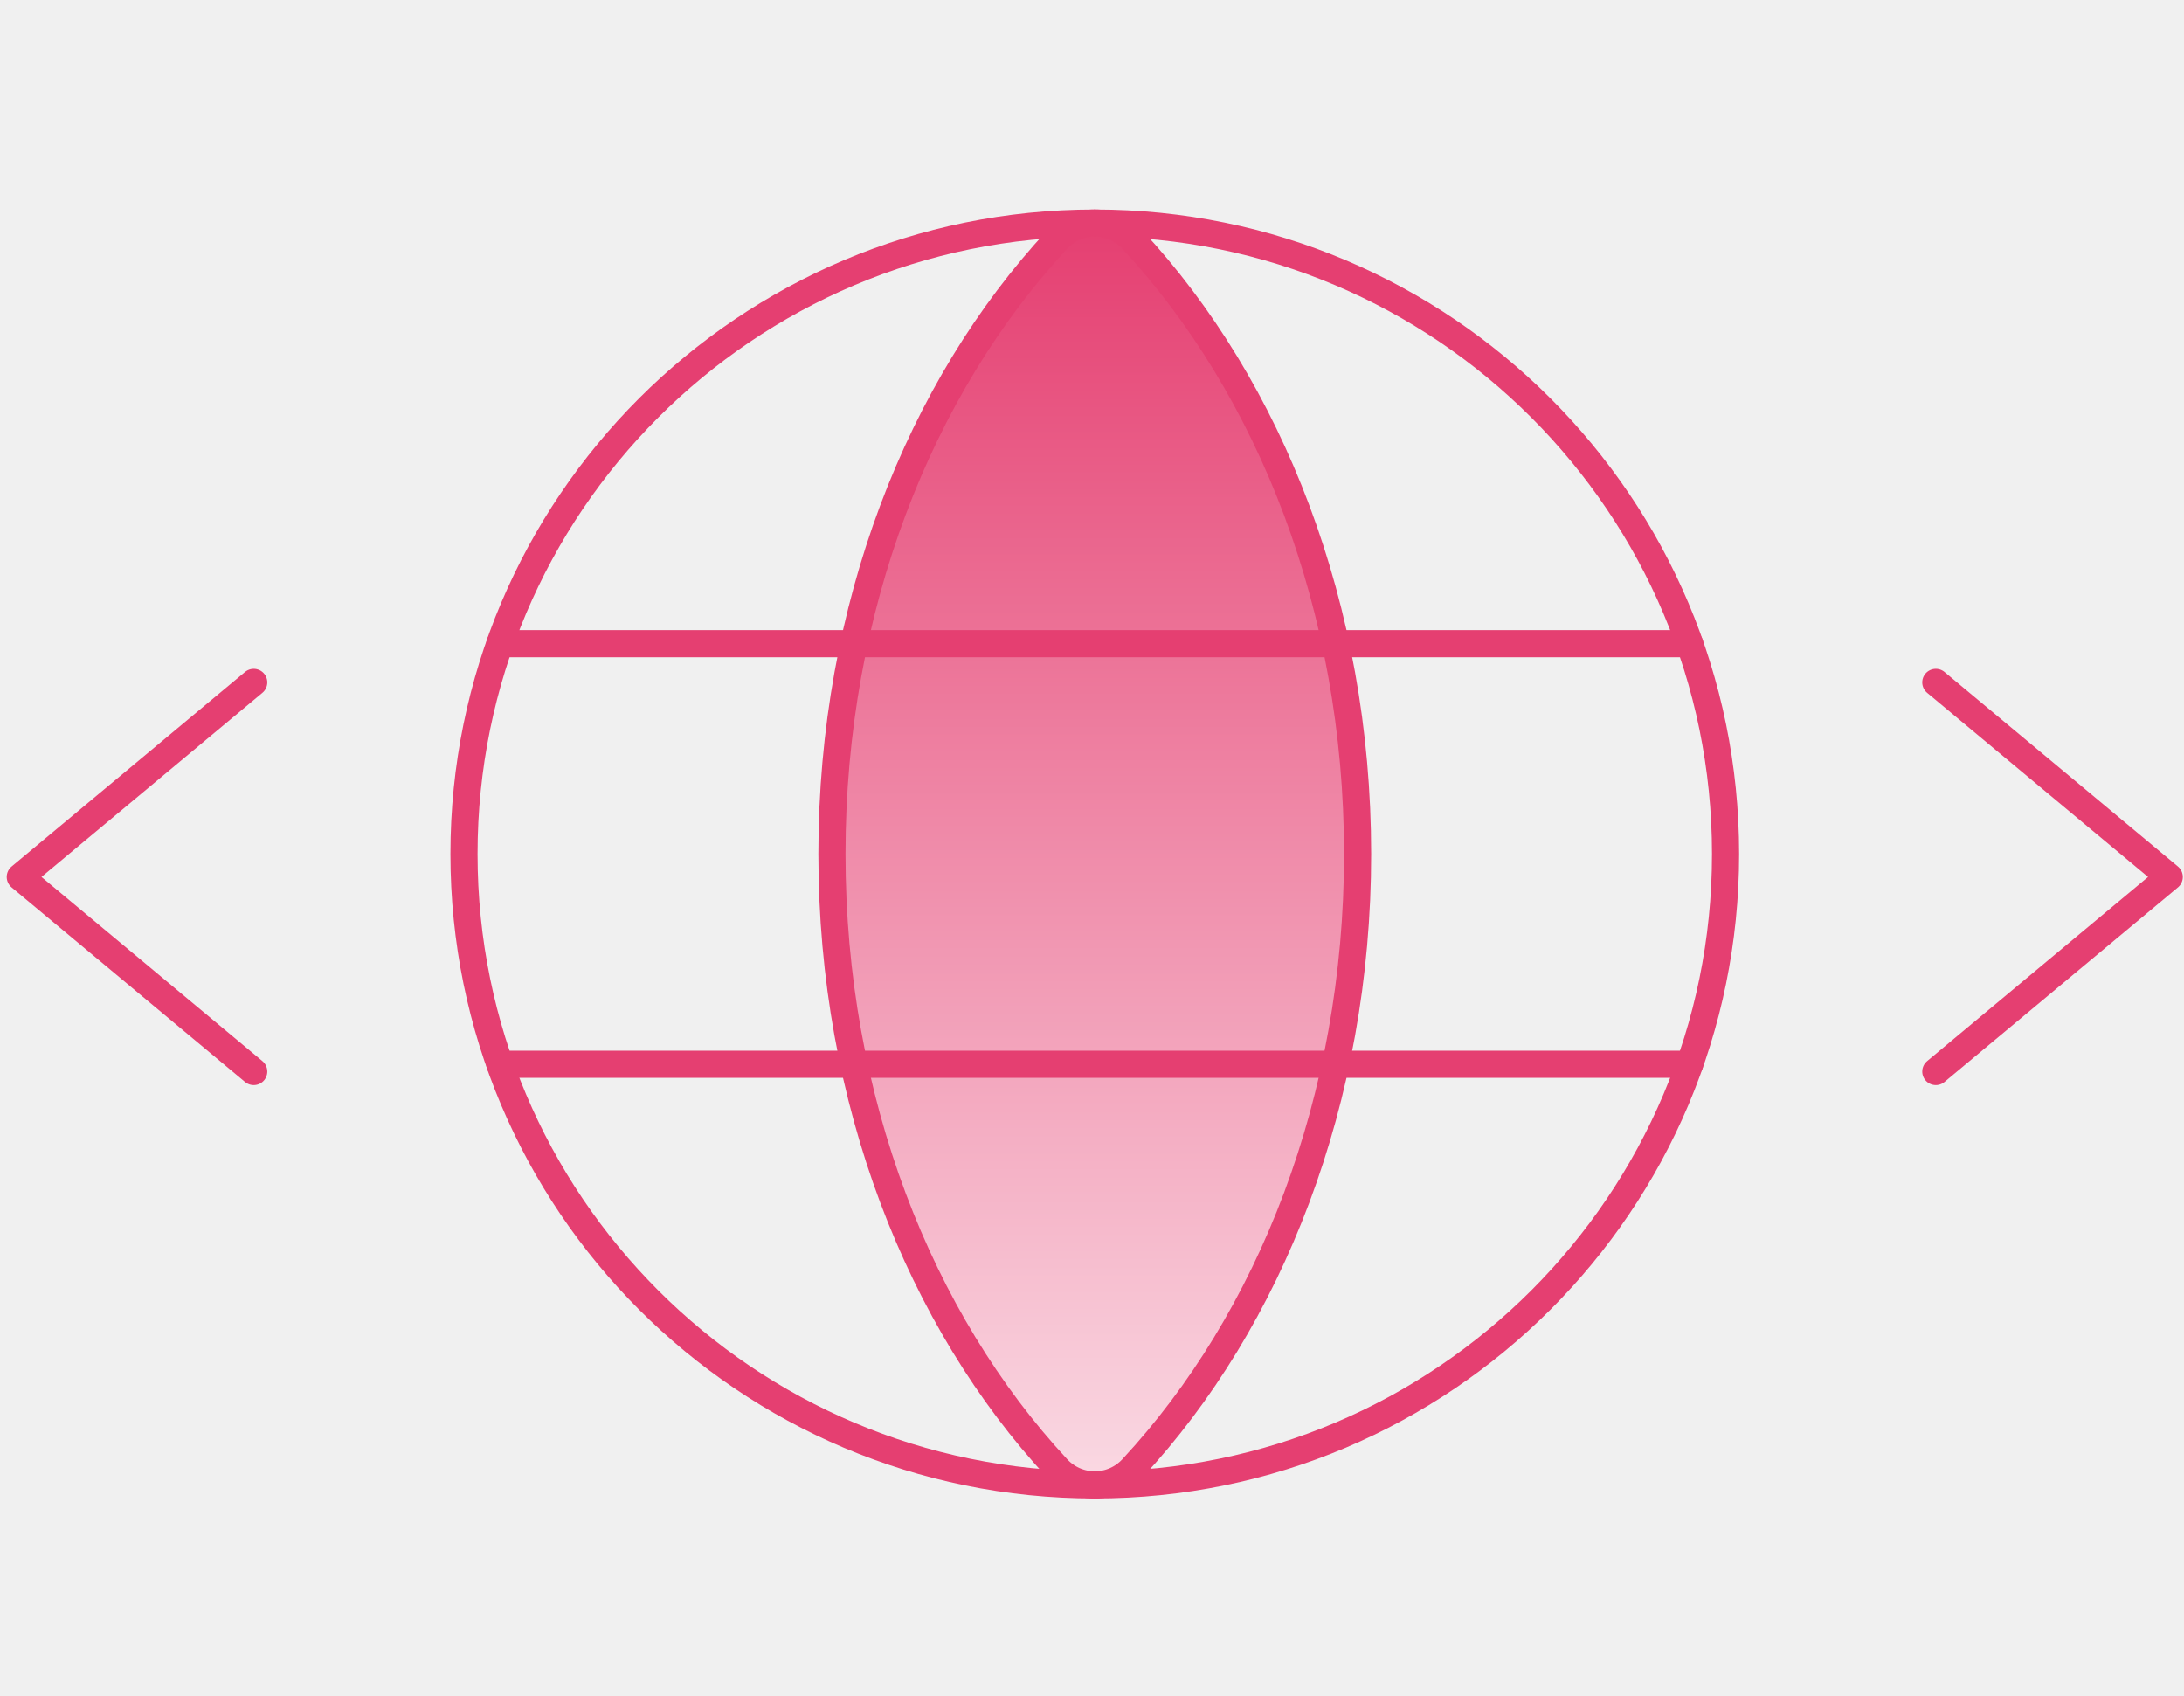
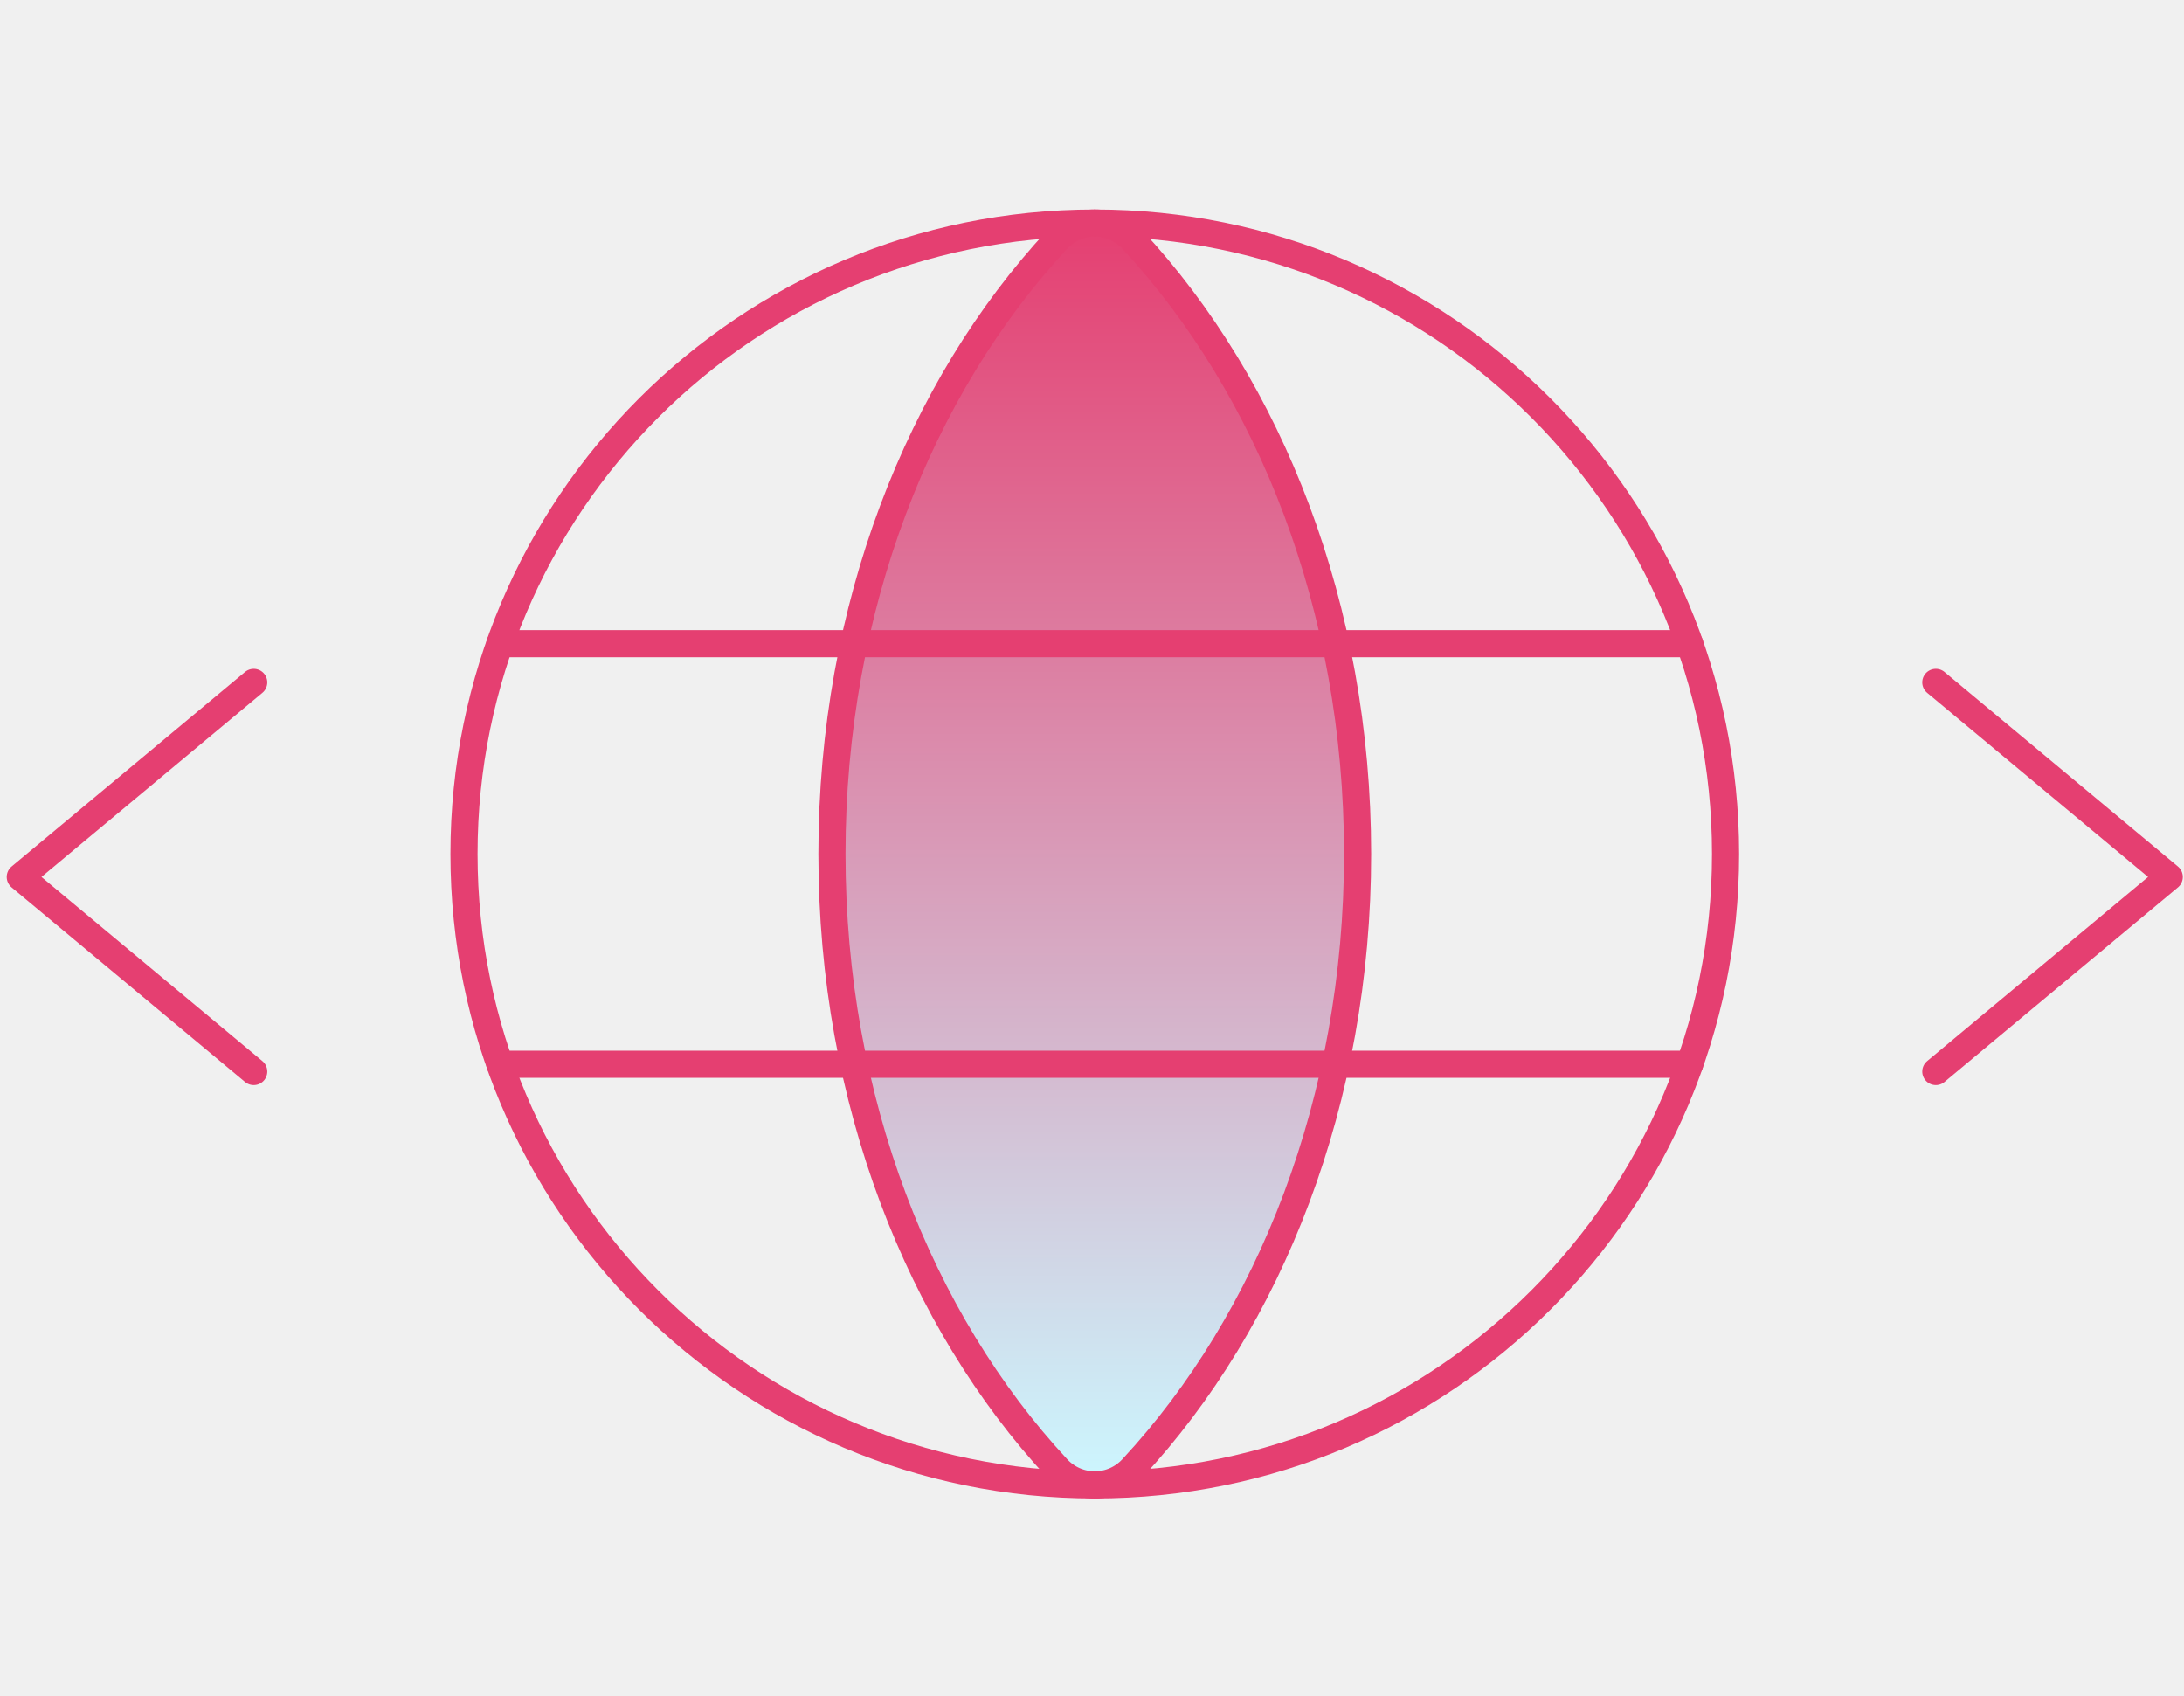
<svg xmlns="http://www.w3.org/2000/svg" width="161" height="125" viewBox="0 0 161 125" fill="none">
  <g clip-path="url(#clip0_57_58)">
    <path d="M80.704 109.44C106.385 109.44 127.204 88.621 127.204 62.94C127.204 37.259 106.385 16.44 80.704 16.44C55.023 16.44 34.204 37.259 34.204 62.94C34.204 88.621 55.023 109.44 80.704 109.44Z" stroke="#E53F71" stroke-width="2" stroke-linecap="round" stroke-linejoin="round" />
    <path d="M61.329 62.94C61.329 81.085 67.786 97.292 77.933 108.224C78.286 108.607 78.714 108.914 79.191 109.123C79.668 109.332 80.183 109.44 80.704 109.44C81.225 109.44 81.74 109.332 82.217 109.123C82.694 108.914 83.122 108.607 83.475 108.224C93.622 97.292 100.079 81.085 100.079 62.94C100.079 44.795 93.622 28.588 83.475 17.656C83.122 17.272 82.694 16.966 82.217 16.757C81.74 16.547 81.225 16.439 80.704 16.439C80.183 16.439 79.668 16.547 79.191 16.757C78.714 16.966 78.286 17.272 77.933 17.656C67.786 28.588 61.329 44.795 61.329 62.94Z" fill="#D9D9D9" />
    <path d="M61.329 62.94C61.329 81.085 67.786 97.292 77.933 108.224C78.286 108.607 78.714 108.914 79.191 109.123C79.668 109.332 80.183 109.44 80.704 109.44C81.225 109.44 81.74 109.332 82.217 109.123C82.694 108.914 83.122 108.607 83.475 108.224C93.622 97.292 100.079 81.085 100.079 62.94C100.079 44.795 93.622 28.588 83.475 17.656C83.122 17.272 82.694 16.966 82.217 16.757C81.74 16.547 81.225 16.439 80.704 16.439C80.183 16.439 79.668 16.547 79.191 16.757C78.714 16.966 78.286 17.272 77.933 17.656C67.786 28.588 61.329 44.795 61.329 62.94Z" fill="url(#paint0_linear_57_58)" />
    <path d="M61.329 62.94C61.329 81.085 67.786 97.292 77.933 108.224C78.286 108.607 78.714 108.914 79.191 109.123C79.668 109.332 80.183 109.44 80.704 109.44C81.225 109.44 81.74 109.332 82.217 109.123C82.694 108.914 83.122 108.607 83.475 108.224C93.622 97.292 100.079 81.085 100.079 62.94C100.079 44.795 93.622 28.588 83.475 17.656C83.122 17.272 82.694 16.966 82.217 16.757C81.74 16.547 81.225 16.439 80.704 16.439C80.183 16.439 79.668 16.547 79.191 16.757C78.714 16.966 78.286 17.272 77.933 17.656C67.786 28.588 61.329 44.795 61.329 62.94Z" stroke="#E53F71" stroke-width="2" stroke-linecap="round" stroke-linejoin="round" />
    <path d="M36.849 47.44H124.559" stroke="#E53F71" stroke-width="2" stroke-linecap="round" stroke-linejoin="round" />
    <path d="M36.849 78.44H124.559" stroke="#E53F71" stroke-width="2" stroke-linecap="round" stroke-linejoin="round" />
  </g>
  <path d="M18.704 50.293L1.495 64.634L18.704 78.975" stroke="#E53F71" stroke-width="2" stroke-linecap="round" stroke-linejoin="round" />
  <path d="M142.704 50.293L159.913 64.634L142.704 78.975" stroke="#E53F71" stroke-width="2" stroke-linecap="round" stroke-linejoin="round" />
  <defs>
    <linearGradient id="paint0_linear_57_58" x1="80.704" y1="16.439" x2="80.704" y2="109.44" gradientUnits="userSpaceOnUse">
      <stop stop-color="#E53F71" />
-       <stop offset="1" stop-color="#FAD9E3" />
+       <stop offset="1" stop-color="#CCF7FF" />
    </linearGradient>
    <clipPath id="clip0_57_58">
      <rect width="124" height="124" fill="white" transform="translate(18.704 0.939819)" />
    </clipPath>
  </defs>
</svg>
